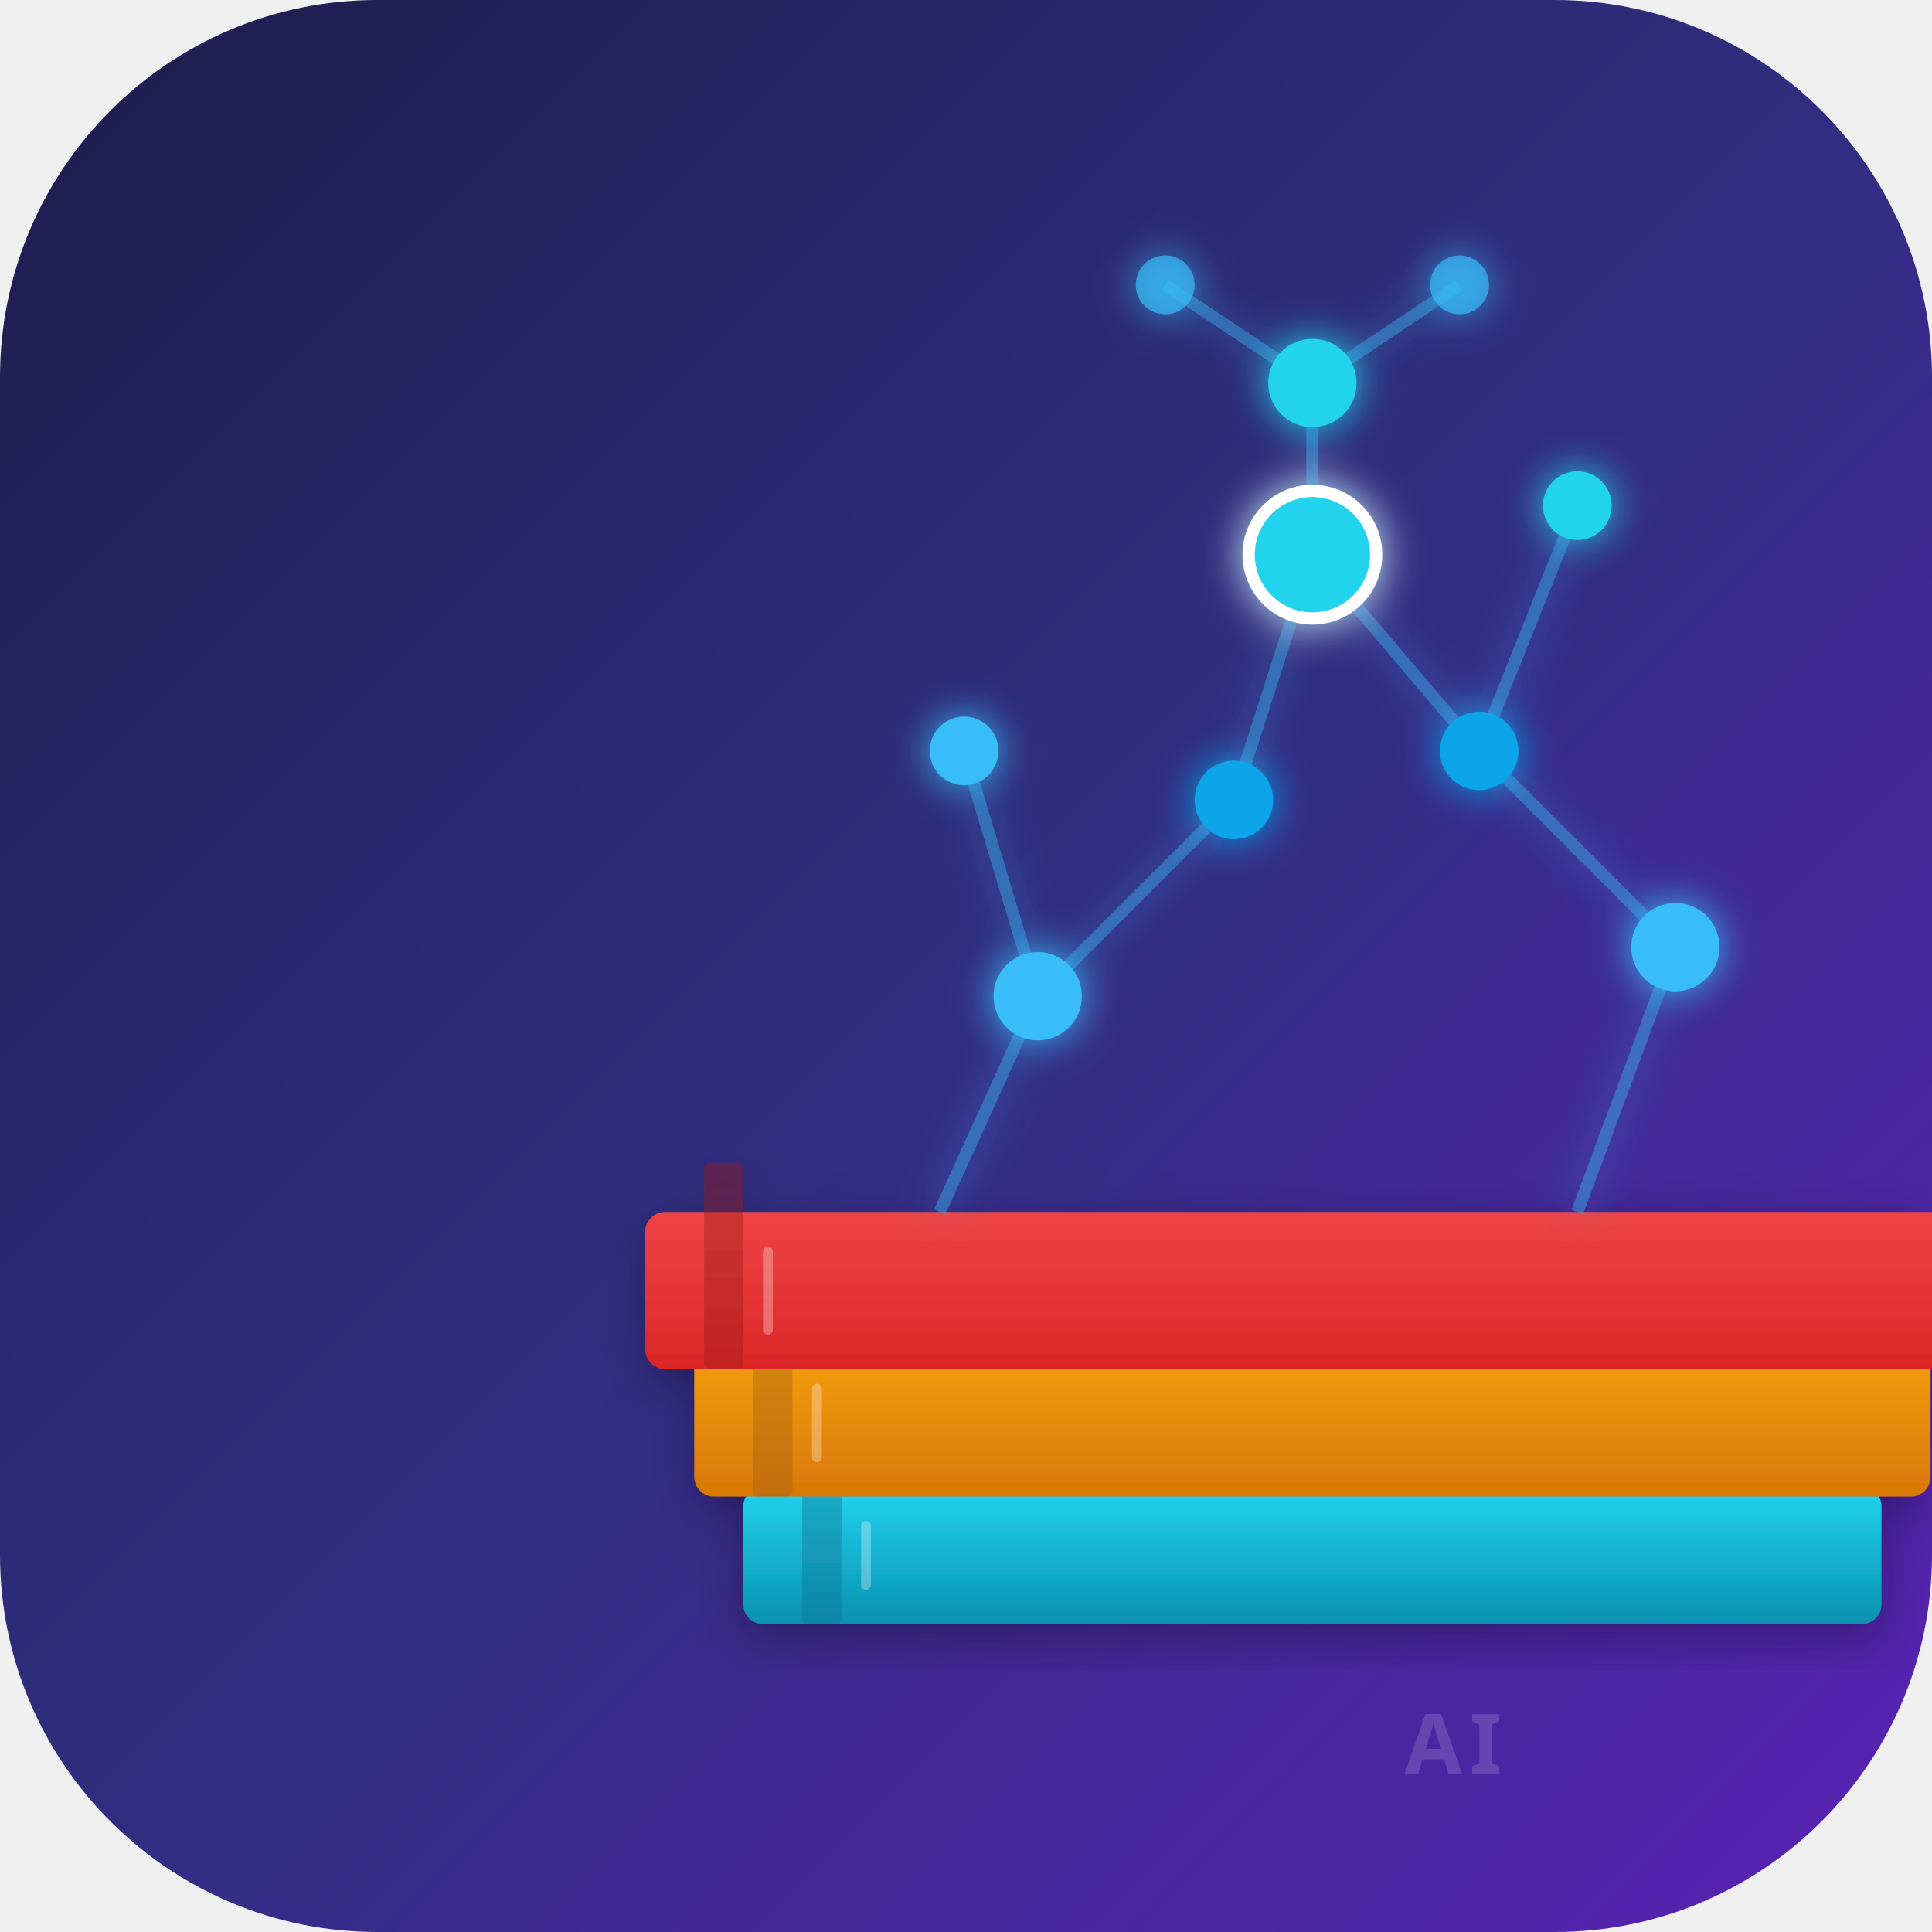
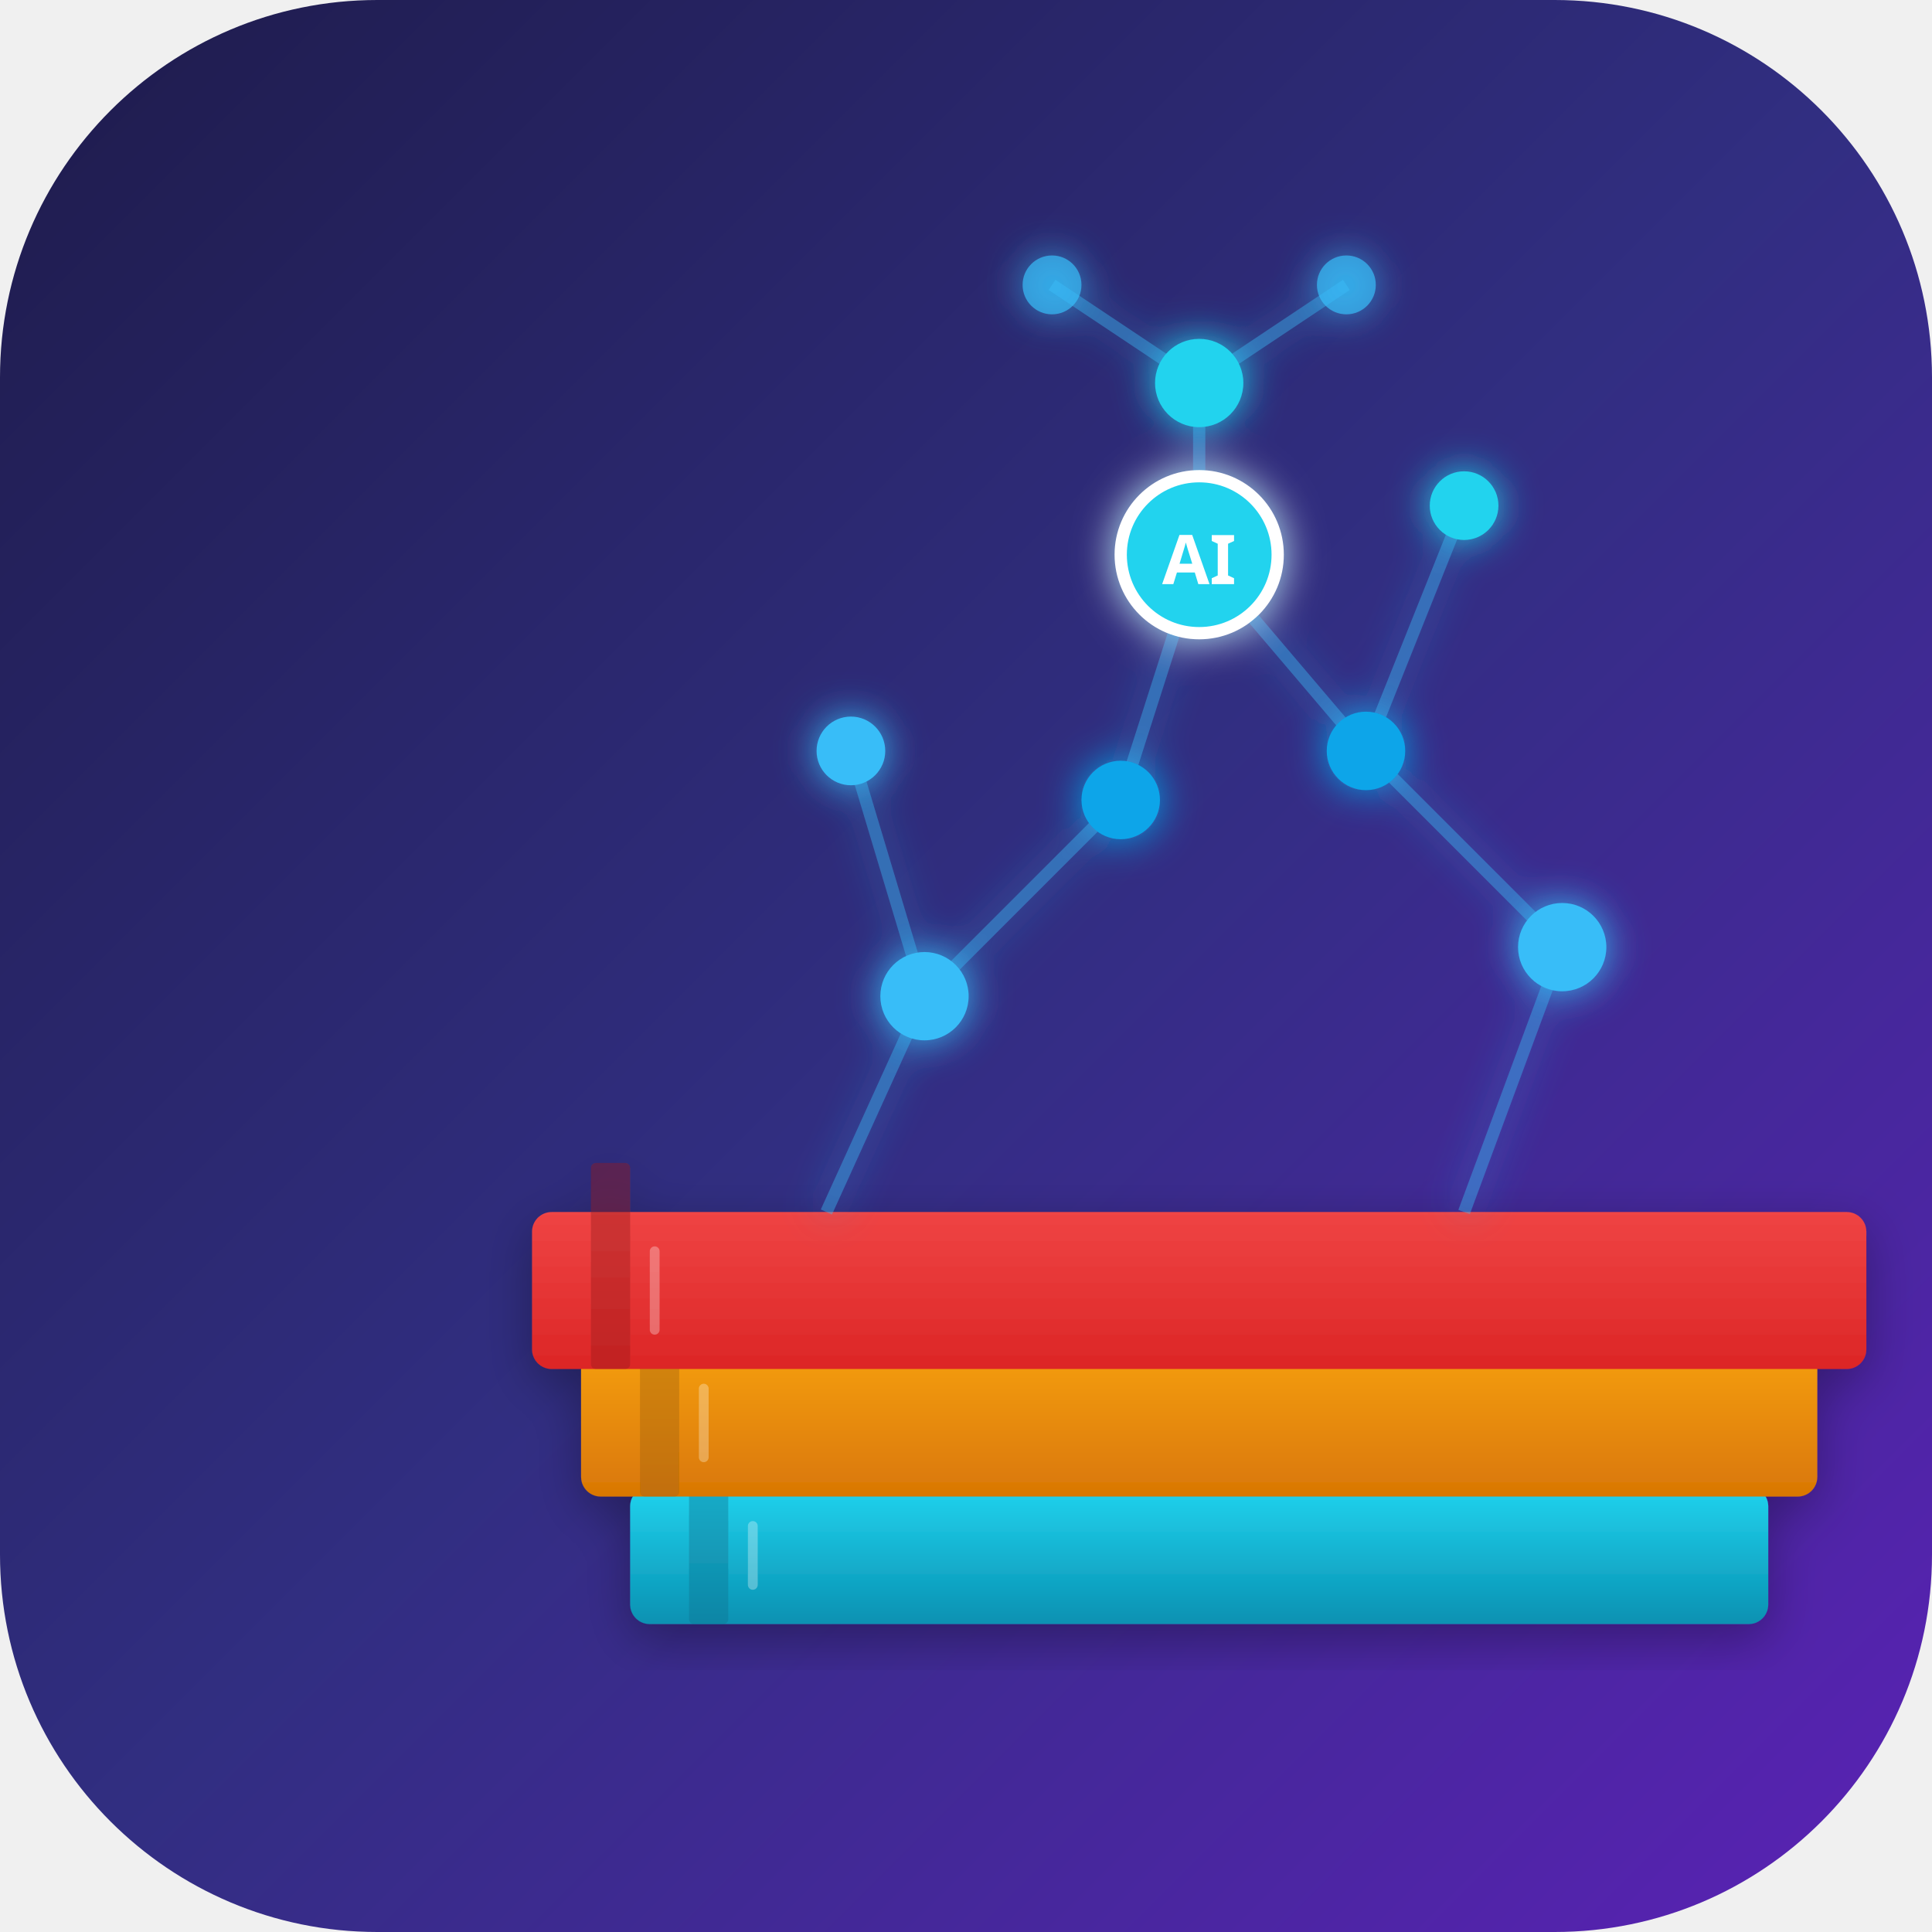
<svg xmlns="http://www.w3.org/2000/svg" viewBox="0 0 512 512">
  <defs>
    <linearGradient id="bg" x1="0" y1="0" x2="1" y2="1">
      <stop offset="0%" stop-color="#1e1b4b" />
      <stop offset="50%" stop-color="#312e81" />
      <stop offset="100%" stop-color="#5b21b6" />
    </linearGradient>
    <linearGradient id="b1" x1="0" y1="0" x2="0" y2="1">
      <stop offset="0%" stop-color="#ef4444" />
      <stop offset="100%" stop-color="#dc2626" />
    </linearGradient>
    <linearGradient id="b2" x1="0" y1="0" x2="0" y2="1">
      <stop offset="0%" stop-color="#f59e0b" />
      <stop offset="100%" stop-color="#d97706" />
    </linearGradient>
    <linearGradient id="b3" x1="0" y1="0" x2="0" y2="1">
      <stop offset="0%" stop-color="#22d3ee" />
      <stop offset="100%" stop-color="#0891b2" />
    </linearGradient>
    <filter id="shadow">
      <feDropShadow dx="0" dy="3" stdDeviation="5" flood-color="#000" flood-opacity="0.3" />
    </filter>
    <filter id="glow">
      <feGaussianBlur stdDeviation="4" result="b" />
      <feComposite in="SourceGraphic" in2="b" operator="over" />
    </filter>
  </defs>
  <rect width="512" height="512" rx="100" fill="url(#bg)" />
-   <g transform="translate(15, 30) scale(1.3)">
+   <g transform="translate(-15, 30) scale(1.3)">
    <g filter="url(#shadow)">
      <rect x="140" y="280" width="232" height="28" rx="4" fill="url(#b3)" />
      <rect x="152" y="270" width="8" height="38" rx="1" fill="#0e7490" opacity="0.4" />
      <rect x="130" y="252" width="252" height="30" rx="4" fill="url(#b2)" />
      <rect x="142" y="242" width="8" height="40" rx="1" fill="#a16207" opacity="0.4" />
      <rect x="120" y="224" width="272" height="32" rx="4" fill="url(#b1)" />
      <rect x="132" y="214" width="8" height="42" rx="1" fill="#991b1b" opacity="0.4" />
      <line x1="145" y1="232" x2="145" y2="248" stroke="#fff" stroke-width="2" opacity="0.3" stroke-linecap="round" />
      <line x1="155" y1="260" x2="155" y2="274" stroke="#fff" stroke-width="2" opacity="0.3" stroke-linecap="round" />
      <line x1="165" y1="288" x2="165" y2="300" stroke="#fff" stroke-width="2" opacity="0.3" stroke-linecap="round" />
    </g>
    <g filter="url(#glow)">
      <g stroke="#38bdf8" stroke-width="2.5" opacity="0.4" fill="none">
        <line x1="180" y1="224" x2="200" y2="180" />
        <line x1="200" y1="180" x2="185" y2="130" />
        <line x1="200" y1="180" x2="240" y2="140" />
        <line x1="240" y1="140" x2="256" y2="90" />
        <line x1="256" y1="90" x2="256" y2="55" />
        <line x1="256" y1="90" x2="290" y2="130" />
        <line x1="290" y1="130" x2="310" y2="80" />
        <line x1="290" y1="130" x2="330" y2="170" />
        <line x1="330" y1="170" x2="310" y2="224" />
        <line x1="256" y1="55" x2="226" y2="35" />
        <line x1="256" y1="55" x2="286" y2="35" />
      </g>
      <circle cx="200" cy="180" r="9" fill="#38bdf8" />
      <circle cx="240" cy="140" r="8" fill="#0ea5e9" />
      <circle cx="290" cy="130" r="8" fill="#0ea5e9" />
      <circle cx="330" cy="170" r="9" fill="#38bdf8" />
      <circle cx="185" cy="130" r="7" fill="#38bdf8" />
      <circle cx="310" cy="80" r="7" fill="#22d3ee" />
-       <circle cx="256" cy="90" r="13" fill="#22d3ee" stroke="#fff" stroke-width="2.5" />
+       <circle cx="256" cy="90" r="16" fill="#22d3ee" stroke="#fff" stroke-width="2.5" />
+       <text x="256" y="96" font-family="system-ui,sans-serif" font-size="14" font-weight="700" fill="#fff" text-anchor="middle">AI</text>
      <circle cx="256" cy="55" r="9" fill="#22d3ee" />
      <circle cx="226" cy="35" r="6" fill="#38bdf8" opacity="0.7" />
      <circle cx="286" cy="35" r="6" fill="#38bdf8" opacity="0.7" />
    </g>
  </g>
-   <text x="398" y="470" font-family="system-ui,sans-serif" font-size="22" font-weight="700" fill="#fff" text-anchor="end" opacity="0.15" letter-spacing="2">AI</text>
</svg>
